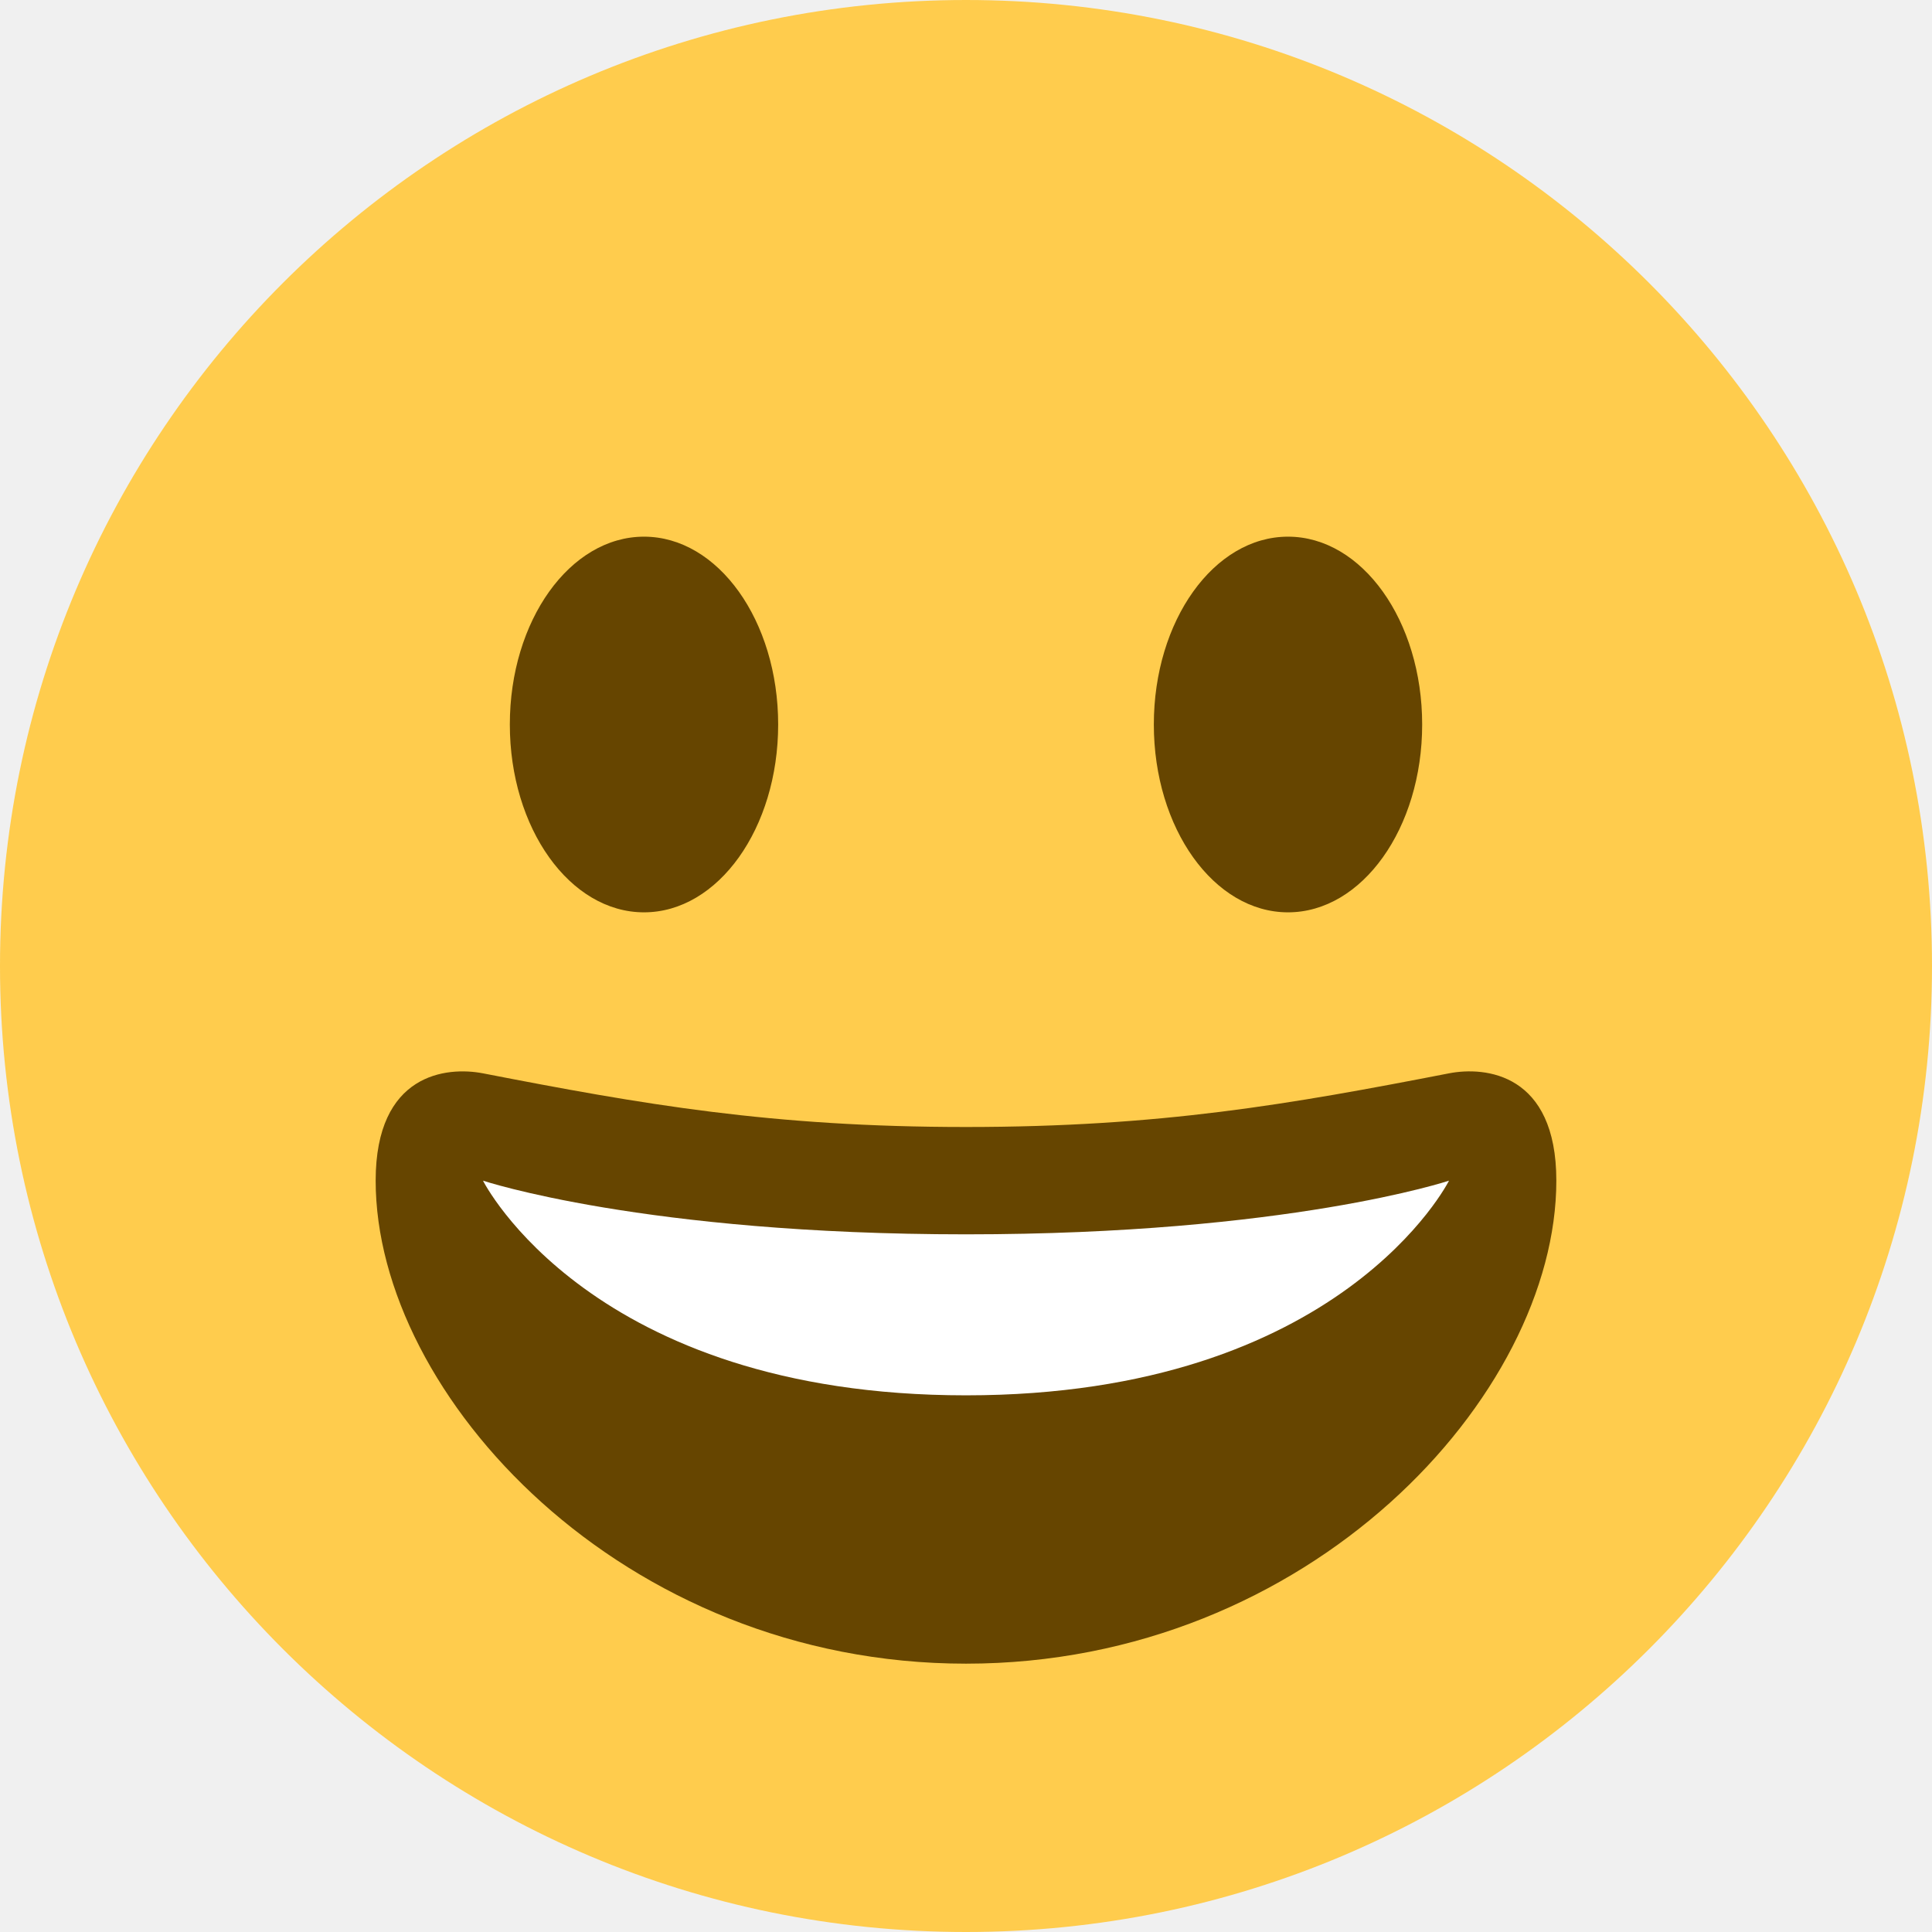
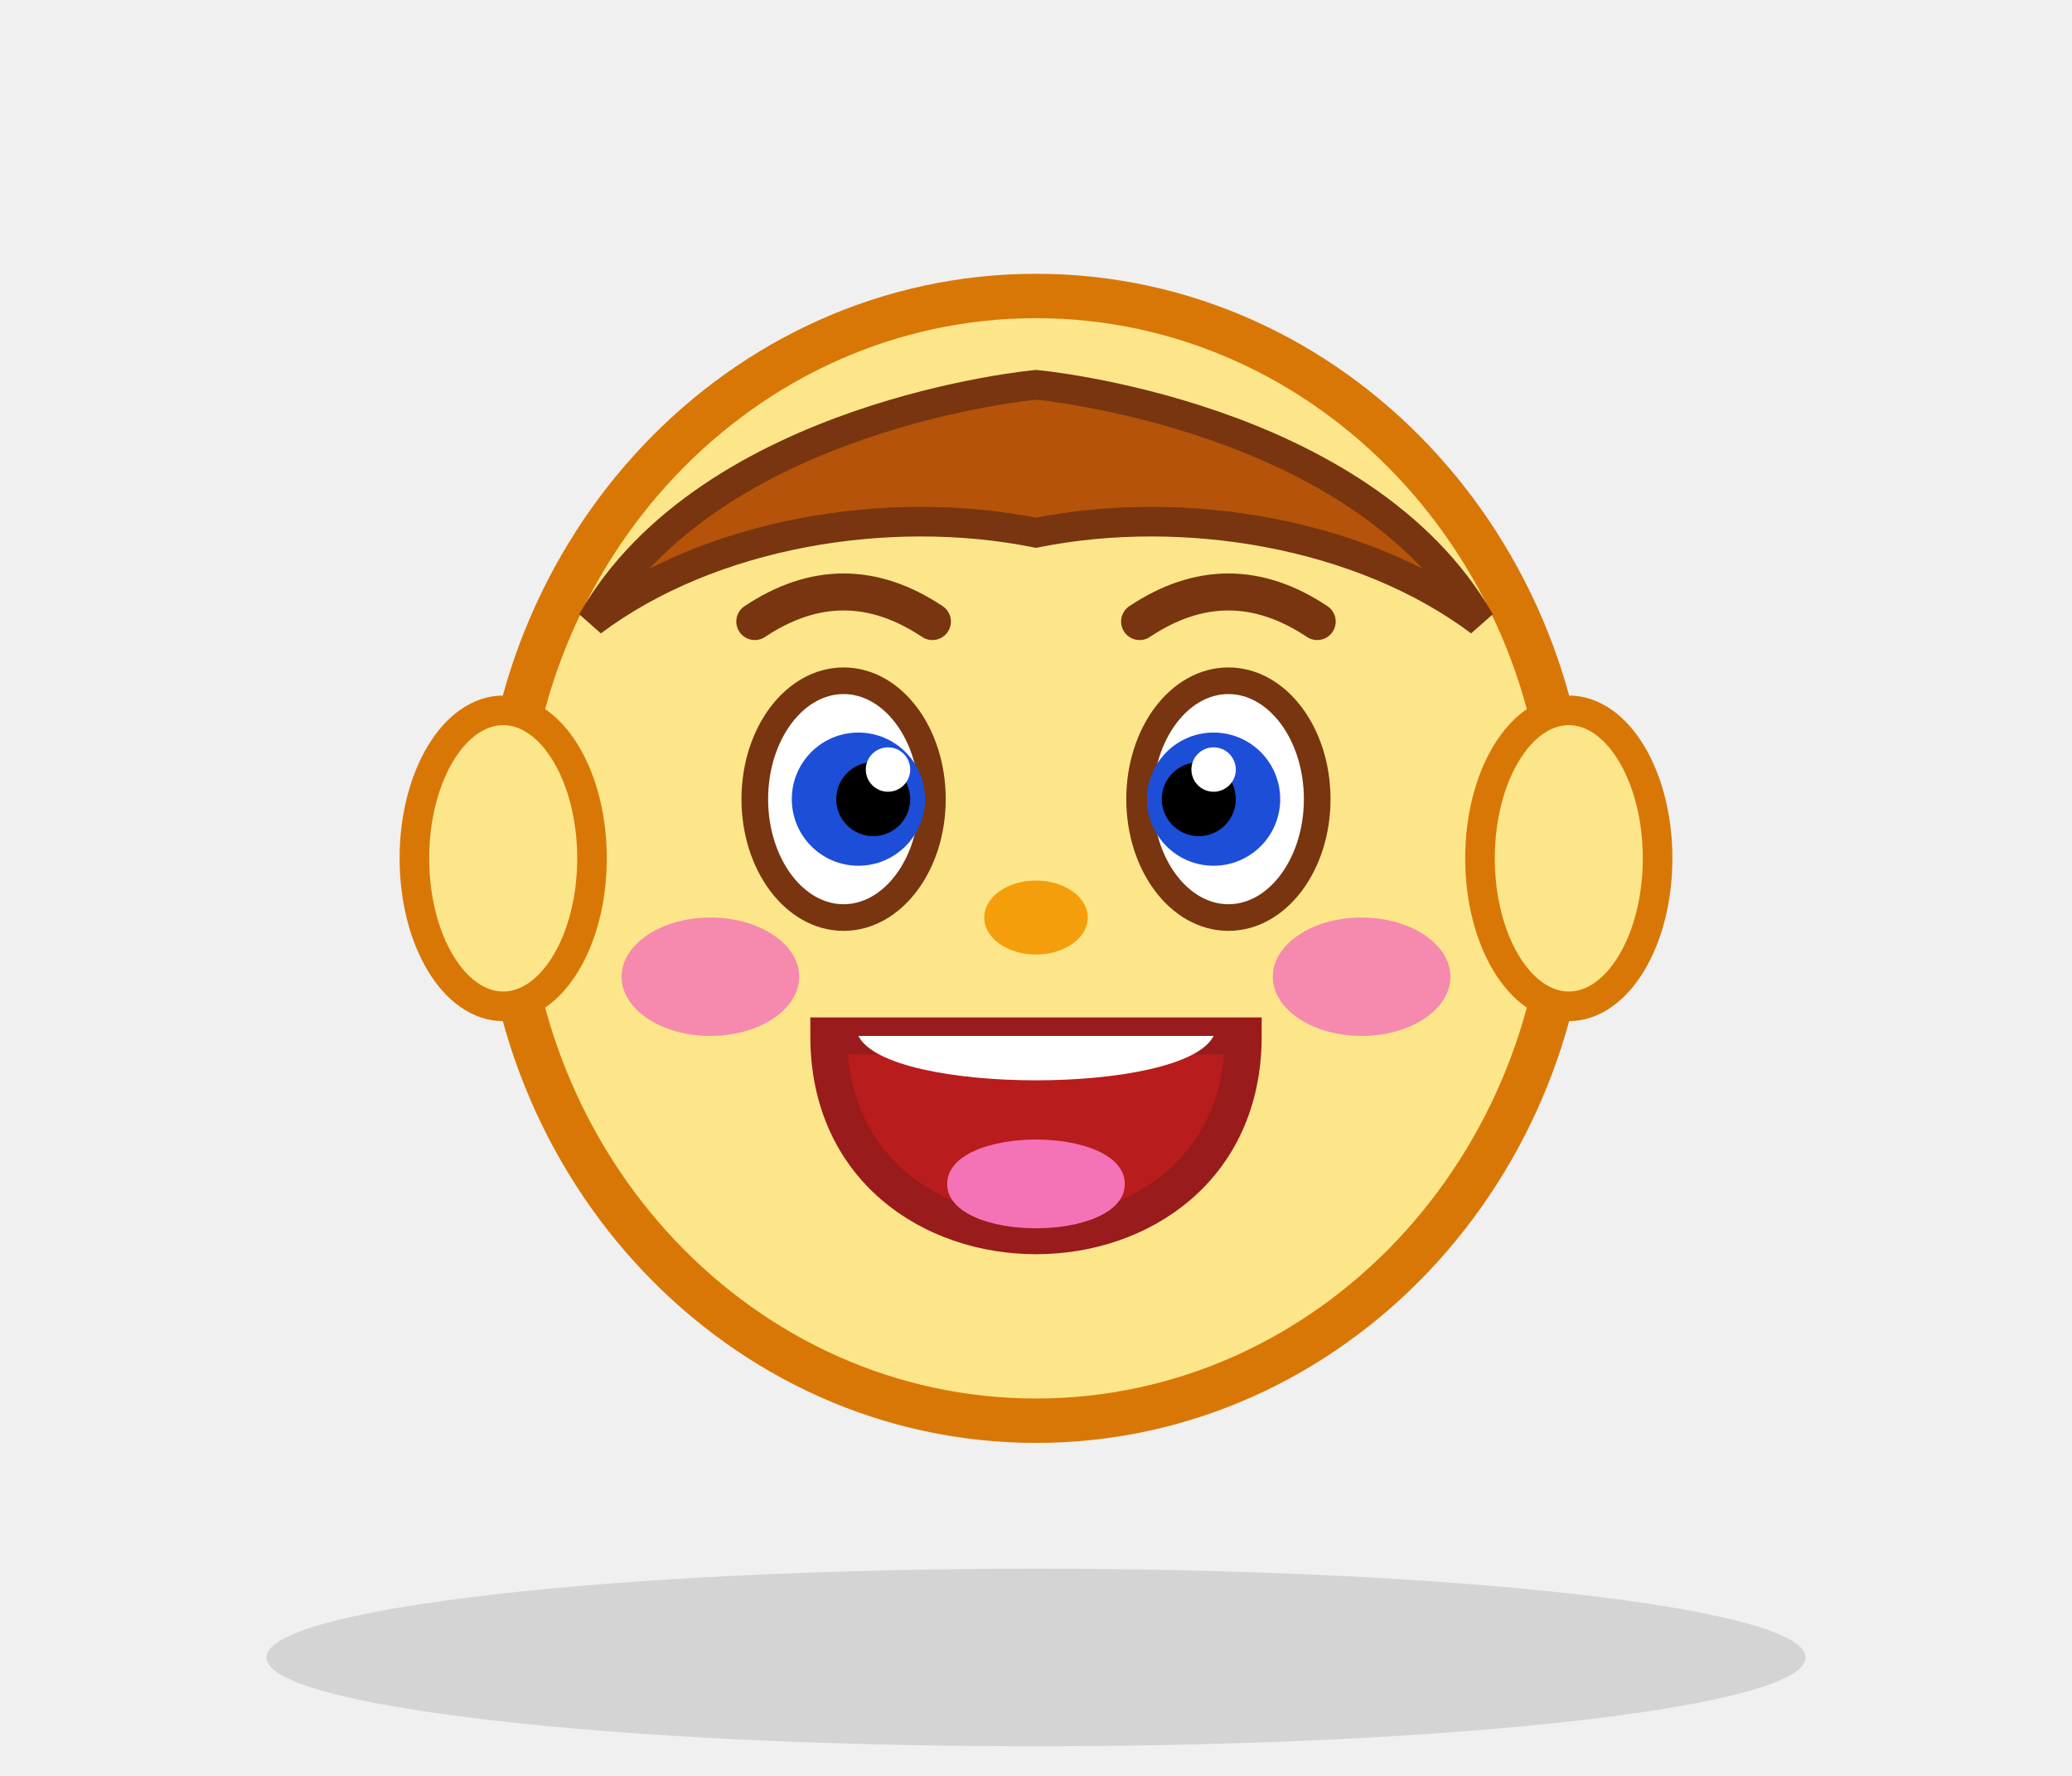
- <svg xmlns="http://www.w3.org/2000/svg" viewBox="0 0 36 36">
-   <circle fill="#FFCC4D" cx="18" cy="18" r="18" />
-   <path fill="#664500" d="M18 21c-3.623 0-6.027-.422-9-1-.679-.131-2 0-2 2 0 4 4.595 9 11 9 6.404 0 11-5 11-9 0-2-1.321-2.132-2-2-2.973.578-5.377 1-9 1z" />
-   <path fill="#FFF" d="M9 22s3 1 9 1 9-1 9-1-2 4-9 4-9-4-9-4z" />
-   <ellipse fill="#664500" cx="12" cy="13.5" rx="2.5" ry="3.5" />
-   <ellipse fill="#664500" cx="24" cy="13.5" rx="2.5" ry="3.5" />
+ <svg xmlns="http://www.w3.org/2000/svg" viewBox="0 0 140 120" width="100%" height="100%">
+   <ellipse cx="70" cy="112" rx="52" ry="6" fill="rgba(0,0,0,0.12)" />
+   <g transform="translate(32, 10)">
+     <ellipse cx="38" cy="48" rx="36" ry="38" fill="#FDE68A" stroke="#D97706" stroke-width="3" />
+     <ellipse cx="2" cy="48" rx="6" ry="10" fill="#FDE68A" stroke="#D97706" stroke-width="2" />
+     <ellipse cx="74" cy="48" rx="6" ry="10" fill="#FDE68A" stroke="#D97706" stroke-width="2" />
+     <path d="M 8 32 C 16 18 38 16 38 16 C 38 16 60 18 68 32 C 60 26 48 24 38 26 C 28 24 16 26 8 32 Z" fill="#B45309" stroke="#78350F" stroke-width="2" />
+     <ellipse cx="25" cy="44" rx="6" ry="8" fill="#FFFFFF" stroke="#78350F" stroke-width="1.8" />
+     <circle cx="26" cy="44" r="4.5" fill="#1D4ED8" />
+     <circle cx="27" cy="44" r="2.5" fill="#000000" />
+     <circle cx="28" cy="42" r="1.5" fill="#FFFFFF" />
+     <path d="M 19 32 Q 25 28 31 32" stroke="#78350F" stroke-width="2.5" stroke-linecap="round" fill="none" />
+     <ellipse cx="51" cy="44" rx="6" ry="8" fill="#FFFFFF" stroke="#78350F" stroke-width="1.8" />
+     <circle cx="50" cy="44" r="4.5" fill="#1D4ED8" />
+     <circle cx="49" cy="44" r="2.5" fill="#000000" />
+     <circle cx="50" cy="42" r="1.5" fill="#FFFFFF" />
+     <path d="M 45 32 Q 51 28 57 32" stroke="#78350F" stroke-width="2.5" stroke-linecap="round" fill="none" />
+     <ellipse cx="38" cy="52" rx="3.5" ry="2.5" fill="#F59E0B" />
+     <path d="M 24 60 C 24 78 52 78 52 60 Z" fill="#B91C1C" stroke="#991B1B" stroke-width="2.5" />
+     <path d="M 26 60 L 50 60 C 48 64 28 64 26 60 Z" fill="#FFFFFF" />
+     <path d="M 32 70 C 32 66 44 66 44 70 C 44 74 32 74 32 70 Z" fill="#F472B6" />
+     <ellipse cx="16" cy="56" rx="6" ry="4" fill="#F472B6" opacity="0.8" />
+     <ellipse cx="60" cy="56" rx="6" ry="4" fill="#F472B6" opacity="0.8" />
+   </g>
</svg>
